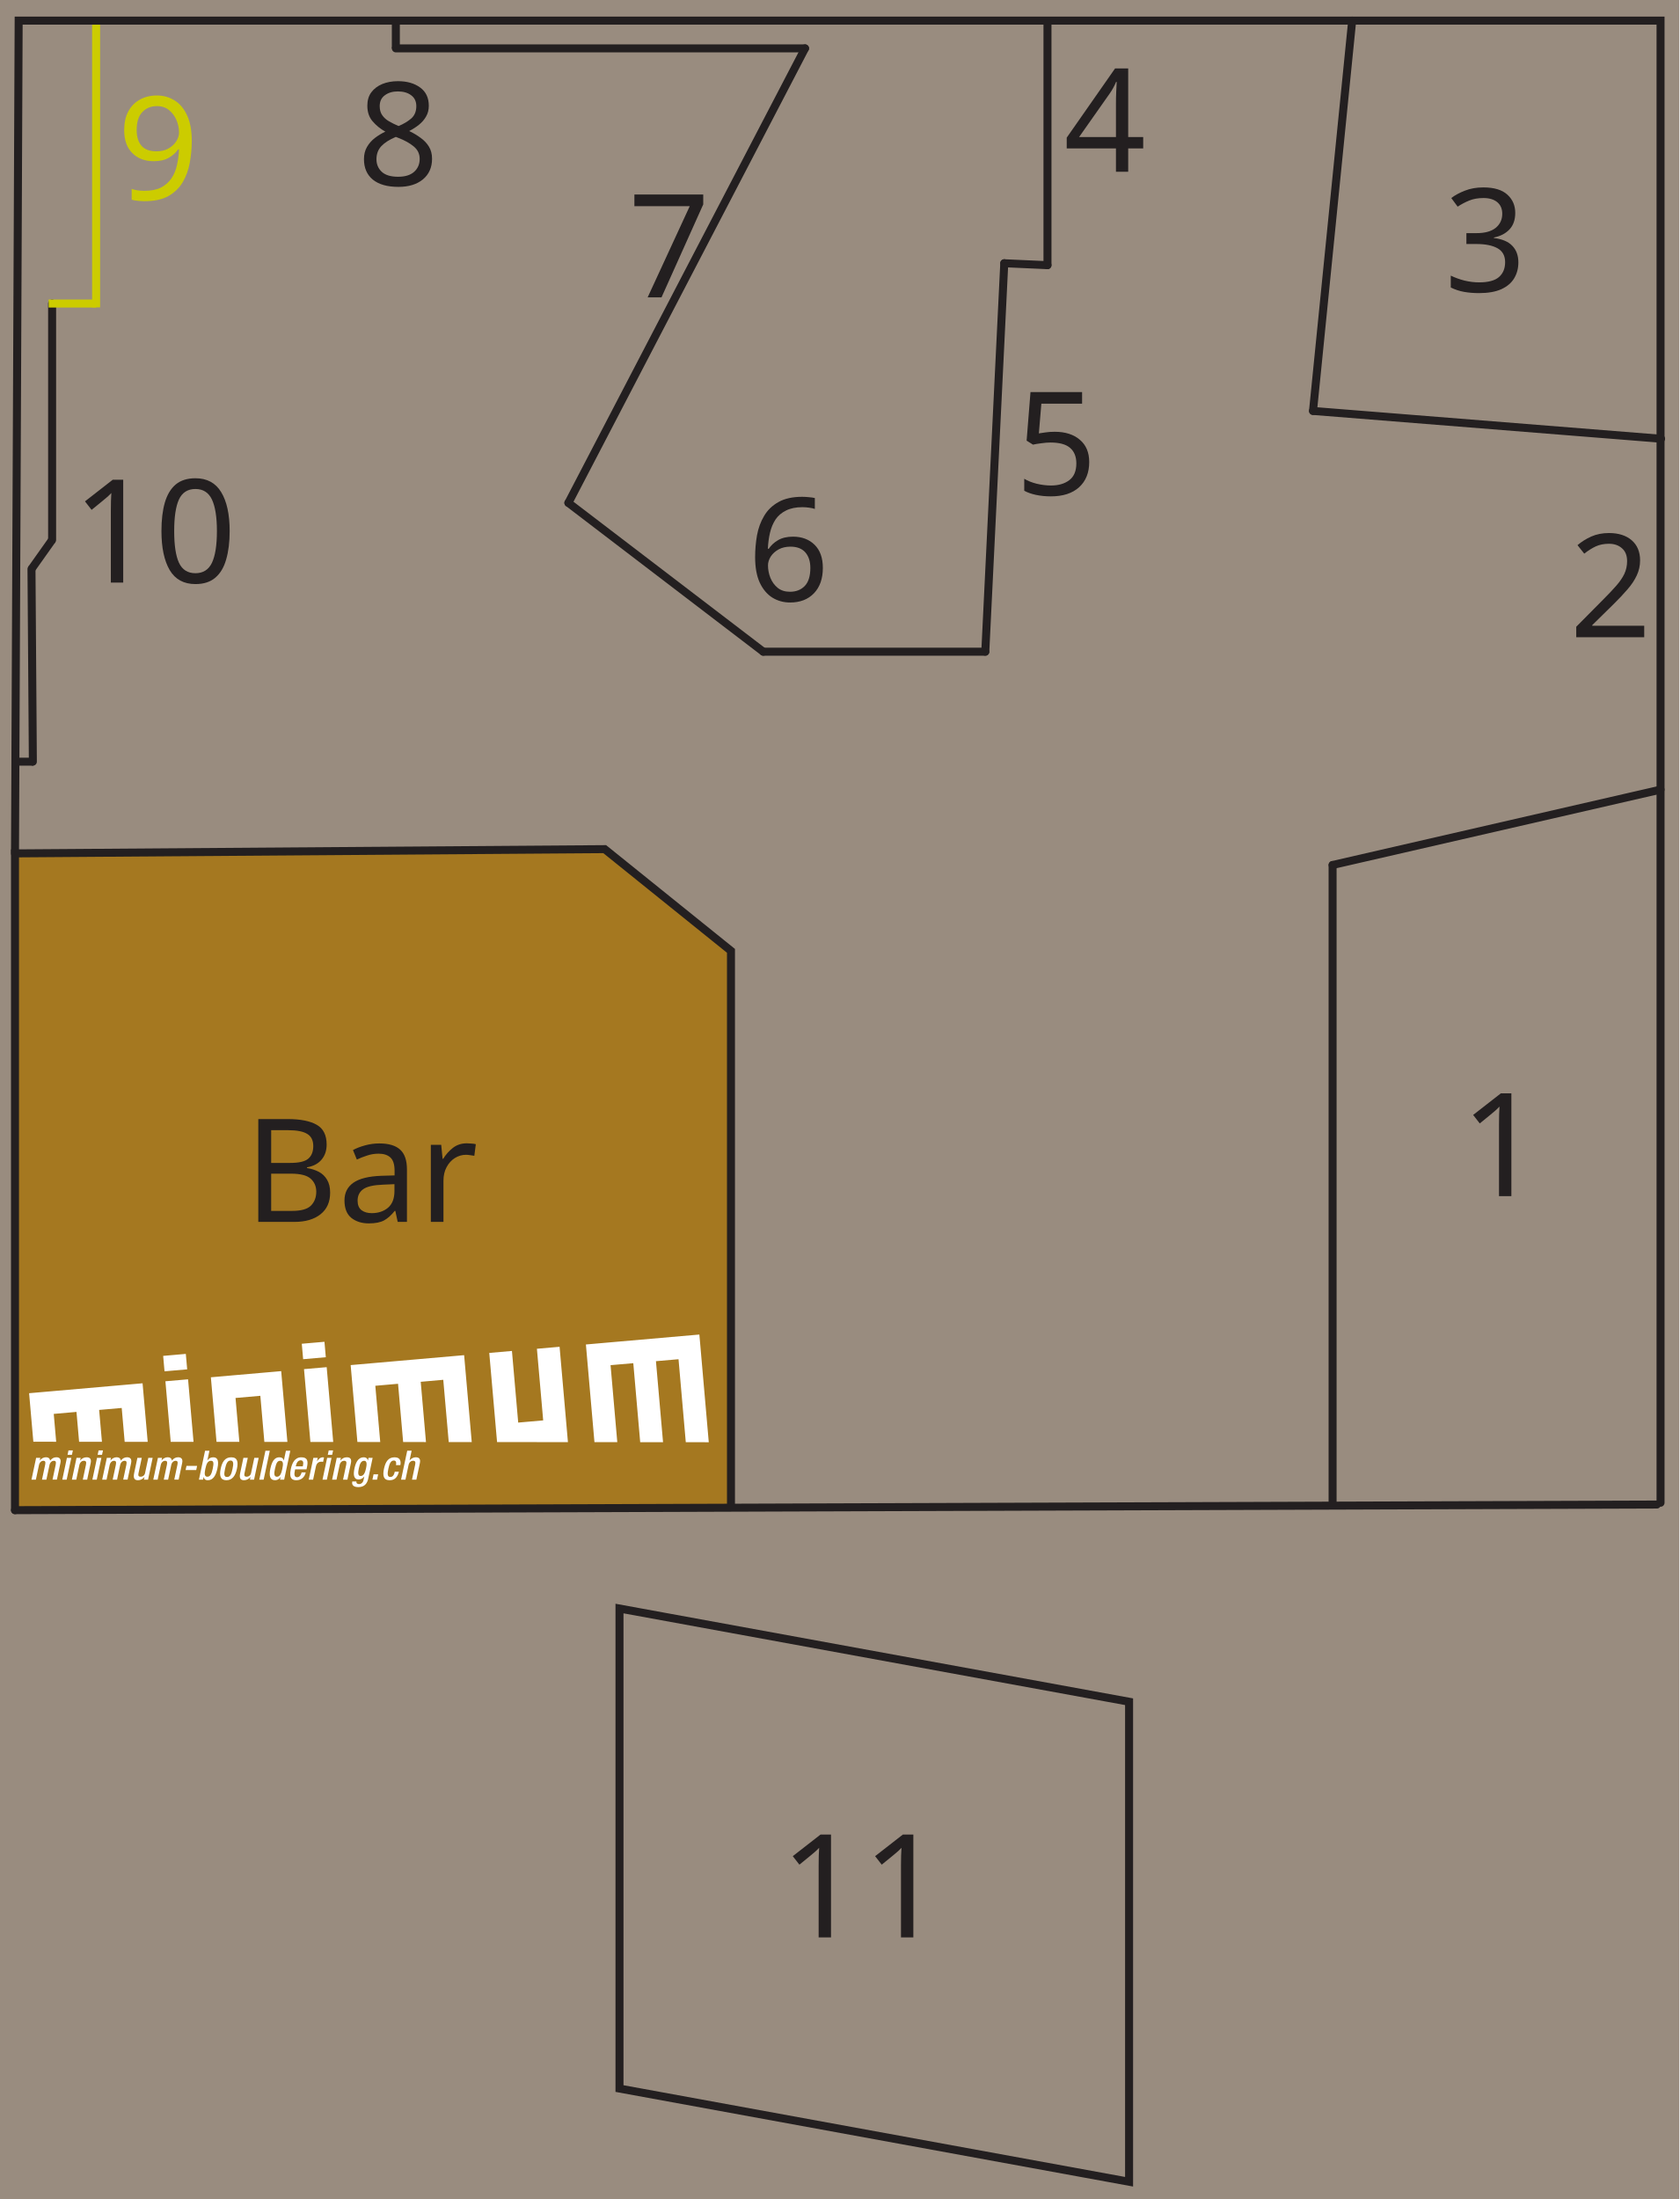
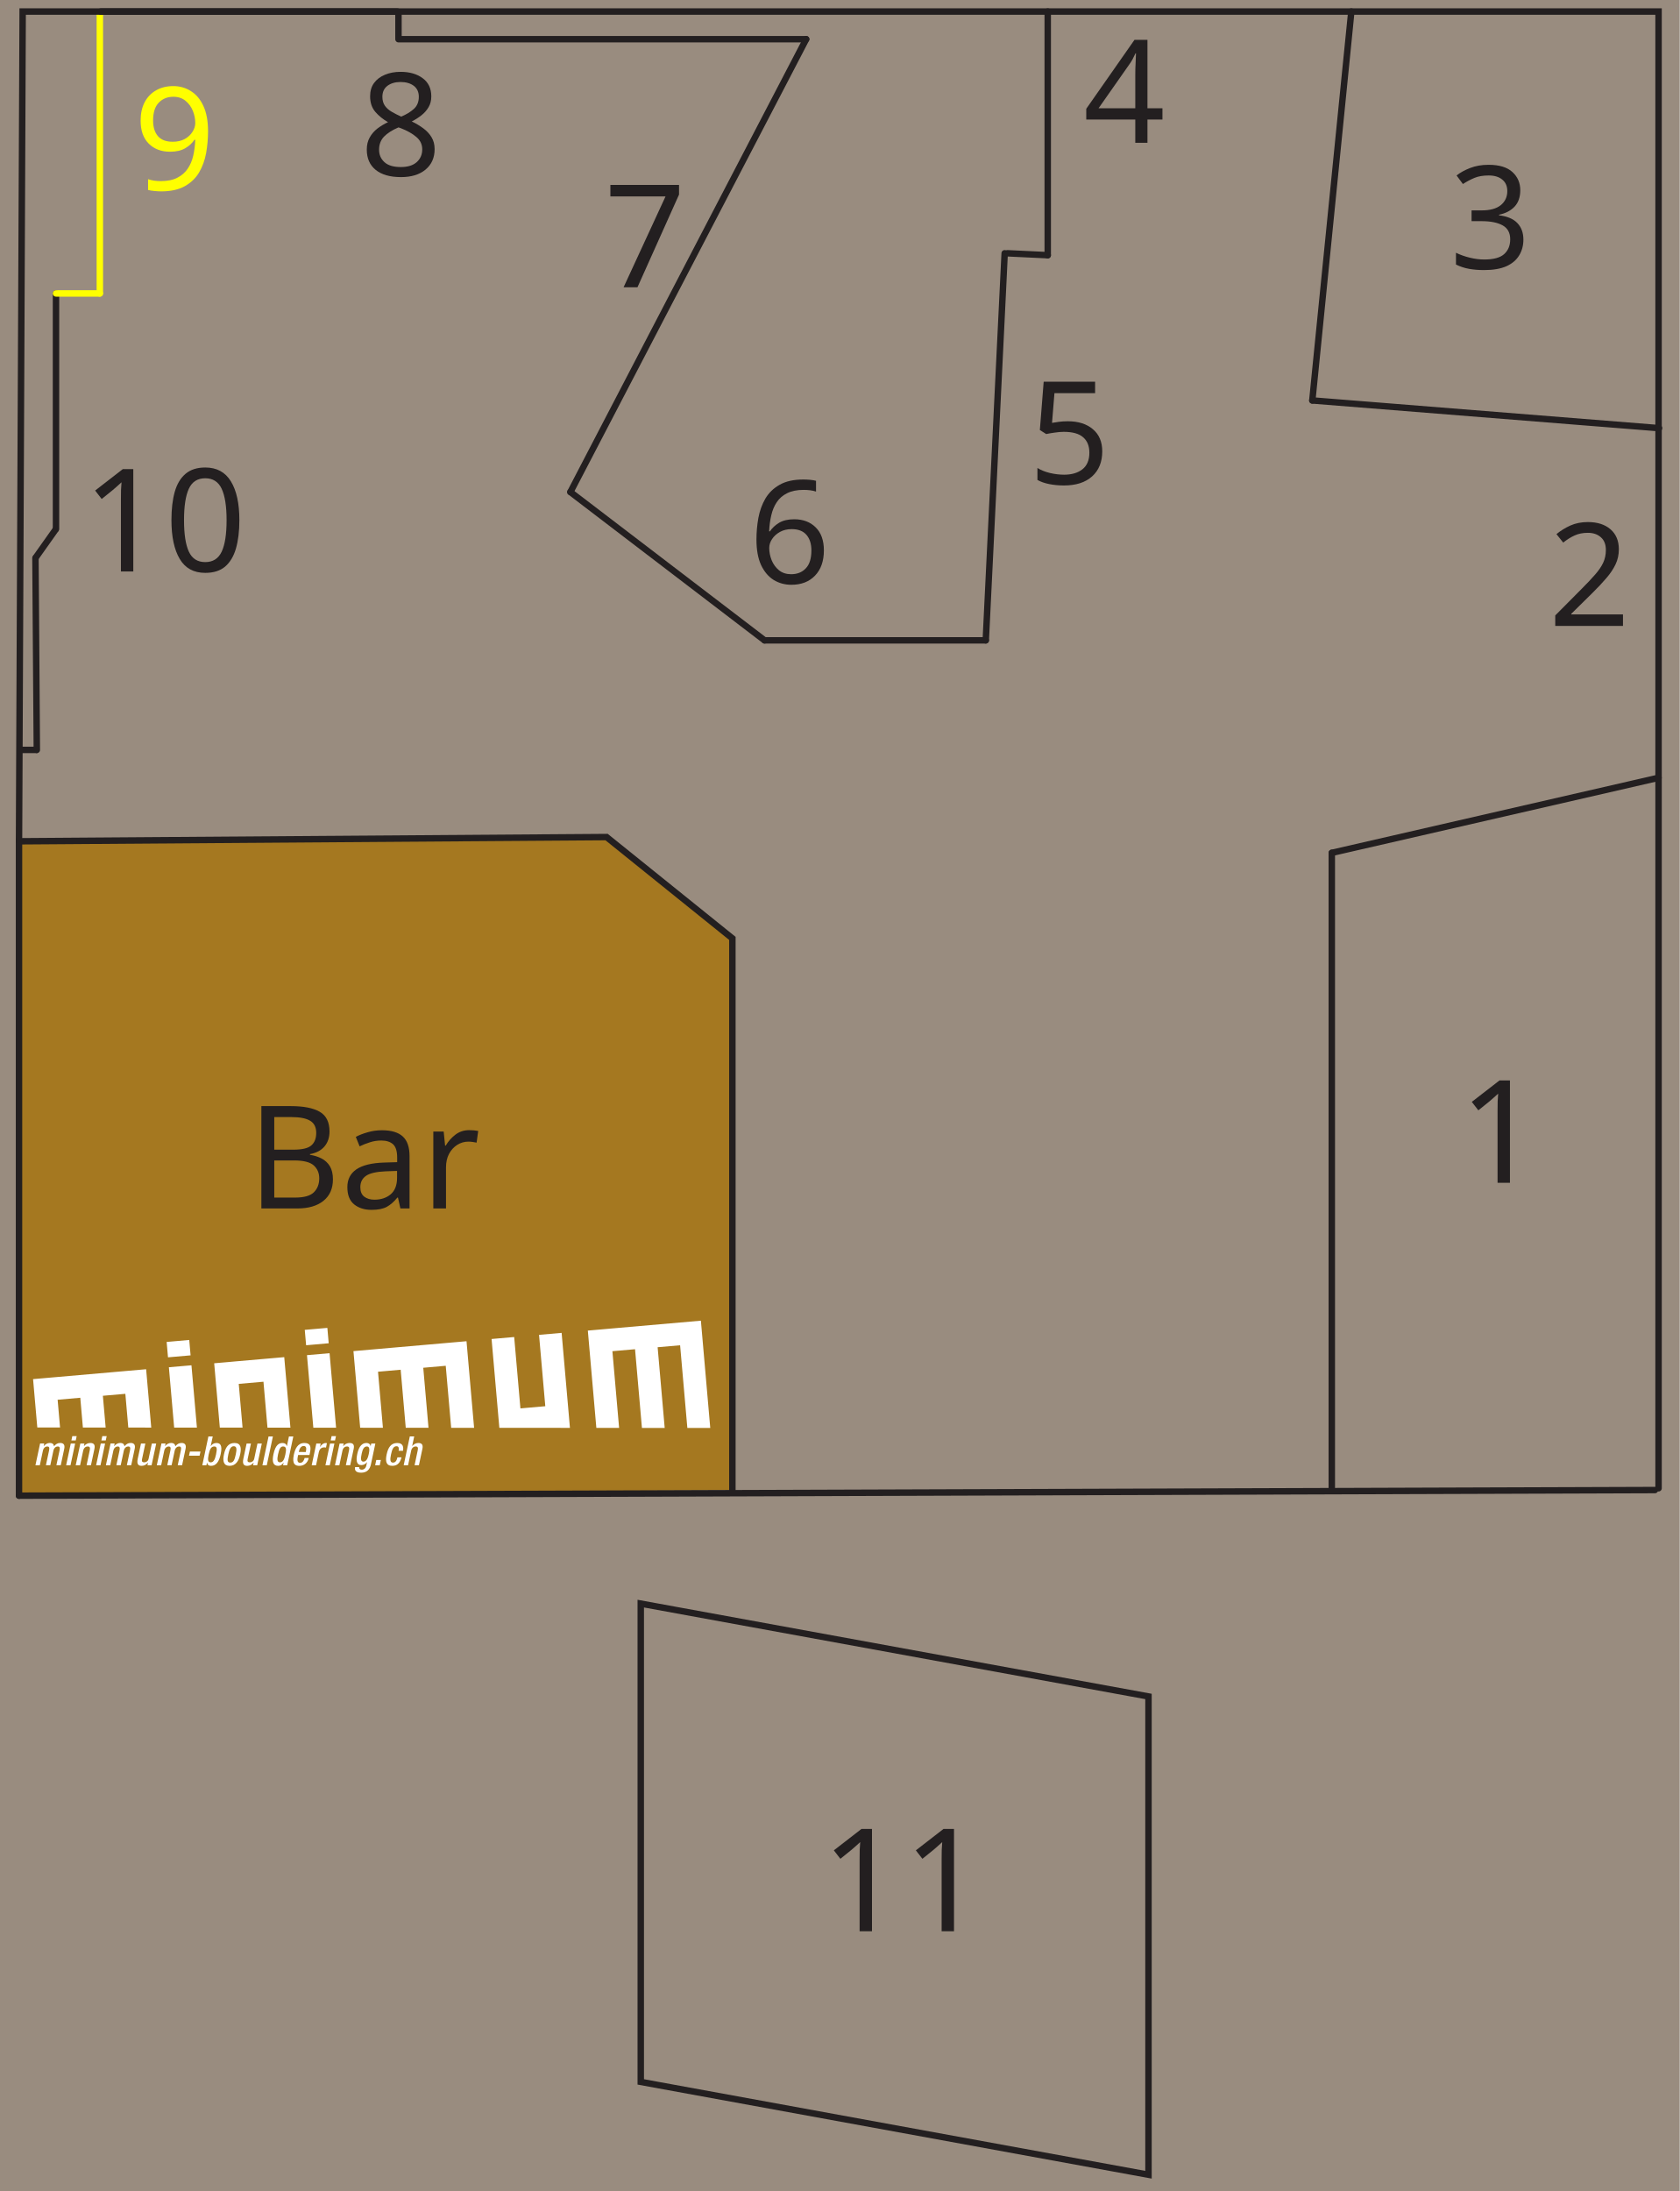
- <svg xmlns="http://www.w3.org/2000/svg" xmlns:xlink="http://www.w3.org/1999/xlink" version="1.1" id="Layer_1" x="0px" y="0px" width="210px" height="275px" viewBox="0 0 210 275" enable-background="new 0 0 210 275" xml:space="preserve">
-   <rect fill="#998C7F" width="210" height="275" />
-   <polyline fill="#A57820" stroke="#231F20" stroke-linecap="round" points="1.875,188.857 1.875,106.723 75.625,106.191   91.415,118.909 91.415,188.152 " />
-   <path fill="none" stroke="#231F20" d="M1.875,94.029" />
-   <path fill="none" stroke="#231F20" d="M1.875,114.418" />
-   <line fill="none" stroke="#231F20" x1="1.926" y1="95.255" x2="4.169" y2="95.253" />
-   <line fill="none" stroke="#231F20" stroke-linecap="round" x1="4.109" y1="95.253" x2="3.938" y2="71.161" />
-   <line fill="none" stroke="#231F20" x1="3.938" y1="71.161" x2="6.517" y2="67.522" />
-   <line fill="none" stroke="#231F20" stroke-linecap="round" x1="6.517" y1="67.522" x2="6.517" y2="37.96" />
-   <line fill="none" stroke="#CCCC00" x1="6.082" y1="37.96" x2="12.02" y2="37.96" />
-   <line fill="none" stroke="#231F20" stroke-linecap="round" x1="71.082" y1="62.886" x2="95.453" y2="81.5" />
-   <line fill="none" stroke="#231F20" stroke-linecap="round" x1="125.593" y1="32.92" x2="130.997" y2="33.161" />
-   <line fill="none" stroke="#231F20" stroke-linecap="round" x1="169.104" y1="2.578" x2="164.205" y2="51.39" />
-   <line fill="none" stroke="#231F20" stroke-linecap="round" x1="164.205" y1="51.39" x2="207.734" y2="54.868" />
-   <line fill="none" stroke="#231F20" stroke-linecap="round" x1="166.653" y1="108.174" x2="166.653" y2="188.152" />
-   <line fill="none" stroke="#231F20" stroke-linecap="round" x1="166.653" y1="108.174" x2="207.667" y2="98.75" />
+ <svg xmlns="http://www.w3.org/2000/svg" xmlns:xlink="http://www.w3.org/1999/xlink" version="1.1" id="Layer_1" x="0px" y="0px" width="260.787px" height="340.158px" viewBox="0 0 260.787 340.158" enable-background="new 0 0 260.787 340.158" xml:space="preserve">
+   <rect fill="#998C7F" width="260.787" height="340.158" />
+   <polyline fill="#A57820" stroke="#231F20" stroke-linecap="round" points="2.952,232.207 2.952,130.612 94.177,129.955   113.708,145.686 113.708,231.334 " />
+   <path fill="none" stroke="#231F20" d="M2.952,114.91" />
+   <path fill="none" stroke="#231F20" d="M2.952,140.13" />
+   <line fill="none" stroke="#231F20" x1="3.016" y1="116.427" x2="5.791" y2="116.425" />
+   <line fill="none" stroke="#231F20" stroke-linecap="round" x1="5.717" y1="116.425" x2="5.504" y2="86.625" />
+   <line fill="none" stroke="#231F20" x1="5.504" y1="86.625" x2="8.695" y2="82.124" />
+   <line fill="none" stroke="#231F20" stroke-linecap="round" x1="8.695" y1="82.124" x2="8.695" y2="45.557" />
+   <line fill="none" stroke="#FFFF00" stroke-linecap="round" x1="8.695" y1="45.557" x2="15.501" y2="45.557" />
+   <line fill="none" stroke="#FFFF00" stroke-linecap="round" x1="15.501" y1="45.557" x2="15.501" y2="2.229" />
+   <line fill="none" stroke="#231F20" stroke-linecap="round" x1="61.866" y1="2.229" x2="61.866" y2="5.79" />
+   <line fill="none" stroke="#231F20" stroke-linecap="round" x1="61.866" y1="6.084" x2="125.163" y2="6.084" />
+   <line fill="none" stroke="#231F20" stroke-linecap="round" x1="125.163" y1="6.084" x2="88.557" y2="76.388" />
+   <line fill="none" stroke="#231F20" stroke-linecap="round" x1="88.557" y1="76.388" x2="118.703" y2="99.414" />
+   <line fill="none" stroke="#231F20" stroke-linecap="round" x1="118.703" y1="99.414" x2="153.048" y2="99.414" />
+   <line fill="none" stroke="#231F20" stroke-linecap="round" x1="153.048" y1="99.414" x2="155.983" y2="39.323" />
+   <line fill="none" stroke="#231F20" stroke-linecap="round" x1="156.413" y1="39.323" x2="162.669" y2="39.62" />
+   <line fill="none" stroke="#231F20" stroke-linecap="round" x1="162.669" y1="39.62" x2="162.669" y2="1.792" />
+   <line fill="none" stroke="#231F20" stroke-linecap="round" x1="209.804" y1="1.792" x2="203.745" y2="62.169" />
+   <line fill="none" stroke="#231F20" stroke-linecap="round" x1="203.745" y1="62.169" x2="257.588" y2="66.471" />
+   <line fill="none" stroke="#231F20" stroke-linecap="round" x1="206.772" y1="132.407" x2="206.772" y2="231.334" />
+   <line fill="none" stroke="#231F20" stroke-linecap="round" x1="206.772" y1="132.407" x2="257.504" y2="120.75" />
  <g>
-     <line fill="none" stroke="#231F20" stroke-linecap="round" x1="1.875" y1="188.857" x2="207.209" y2="188.152" />
+     <line fill="none" stroke="#231F20" stroke-linecap="round" x1="2.952" y1="232.207" x2="256.938" y2="231.334" />
+   </g>
+   <g>
+     <text transform="matrix(1 0 0 1 226.5244 183.6323)" fill="#231F20" font-family="'MyriadPro-Regular'" font-size="22.265">1</text>
+   </g>
+   <g>
+     <text transform="matrix(1 0 0 1 159.6641 75.1519)" fill="#231F20" font-family="'MyriadPro-Regular'" font-size="22.265">5</text>
+   </g>
+   <g>
+     <text transform="matrix(1 0 0 1 168.1826 22.1714)" fill="#231F20" font-family="'MyriadPro-Regular'" font-size="22.265">4</text>
+   </g>
+   <g>
+     <text transform="matrix(1 0 0 1 20.7227 29.4917)" fill="#FFFF00" font-family="'MyriadPro-Regular'" font-size="22.265">9</text>
  </g>
  <g>
    <g>
-       <text transform="matrix(1 0 0 1 182.6211 149.5869)" fill="#231F20" font-family="'MyriadPro-Regular'" font-size="18">1</text>
+       <text transform="matrix(1 0 0 1 55.8535 27.2778)" fill="#231F20" font-family="'MyriadPro-Regular'" font-size="22.265">8</text>
    </g>
  </g>
  <g>
    <g>
-       <text transform="matrix(1 0 0 1 126.9512 61.8867)" fill="#231F20" font-family="'MyriadPro-Regular'" font-size="18">5</text>
+       <text transform="matrix(1 0 0 1 93.7842 44.6011)" fill="#231F20" font-family="'MyriadPro-Regular'" font-size="22.265">7</text>
    </g>
  </g>
  <g>
-     <g>
-       <text transform="matrix(1 0 0 1 133.0293 21.4795)" fill="#231F20" font-family="'MyriadPro-Regular'" font-size="18">4</text>
-     </g>
+     <text transform="matrix(1 0 0 1 116.2266 90.5698)" fill="#231F20" font-family="'MyriadPro-Regular'" font-size="22.265">6</text>
  </g>
+   <text transform="matrix(1 0 0 1 12.7891 88.7202)" fill="#231F20" font-family="'MyriadPro-Regular'" font-size="22.265">10</text>
  <g>
-     <text transform="matrix(1 0 0 1 14.624 24.9722)" fill="#CCCC00" font-family="'MyriadPro-Regular'" font-size="18">9</text>
+     <text transform="matrix(1 0 0 1 127.4761 299.8335)" fill="#231F20" font-family="'MyriadPro-Regular'" font-size="22.265">11</text>
  </g>
-   <g>
-     <g>
-       <text transform="matrix(1 0 0 1 44.6421 23.1826)" fill="#231F20" font-family="'MyriadPro-Regular'" font-size="18">8</text>
-     </g>
-   </g>
-   <g>
-     <g>
-       <text transform="matrix(1 0 0 1 78.541 37.187)" fill="#231F20" font-family="'MyriadPro-Regular'" font-size="18">7</text>
-     </g>
-   </g>
-   <g>
-     <g>
-       <text transform="matrix(1 0 0 1 93.4512 75.1597)" fill="#231F20" font-family="'MyriadPro-Regular'" font-size="18">6</text>
-     </g>
-   </g>
-   <text transform="matrix(1 0 0 1 9.0186 72.8555)" fill="#231F20" font-family="'MyriadPro-Regular'" font-size="18">10</text>
-   <g>
-     <text transform="matrix(1 0 0 1 97.5352 242.2832)" fill="#231F20" font-family="'MyriadPro-Regular'" font-size="18">11</text>
-   </g>
-   <polygon fill="none" stroke="#231F20" stroke-linecap="round" points="141.202,272.842 77.473,261.188 77.473,201.158   141.202,212.812 " />
-   <text transform="matrix(1 0 0 1 30.5527 152.8066)" fill="#231F20" font-family="'MyriadPro-Regular'" font-size="18">Bar</text>
+   <polygon fill="none" stroke="#231F20" stroke-linecap="round" points="178.312,337.633 99.483,323.219 99.483,248.965   178.312,263.379 " />
+   <text transform="matrix(1 0 0 1 38.4248 187.6147)" fill="#231F20" font-family="'MyriadPro-Regular'" font-size="22.265">Bar</text>
  <g>
    <defs>
-       <rect id="SVGID_1_" x="3.639" y="166.896" width="85" height="19.078" />
+       <rect id="SVGID_1_" x="5.135" y="205.042" width="105.138" height="23.598" />
    </defs>
    <clipPath id="SVGID_2_">
      <use xlink:href="#SVGID_1_" overflow="visible" />
    </clipPath>
    <g clip-path="url(#SVGID_2_)">
      <g>
        <defs>
-           <rect id="SVGID_3_" x="-42.838" y="49.982" width="178.5" height="252.452" />
+           <rect id="SVGID_3_" x="-52.355" y="60.427" width="220.793" height="312.266" />
        </defs>
        <defs>
-           <rect id="SVGID_4_" x="-42.838" y="49.982" width="178.5" height="252.452" />
+           <rect id="SVGID_4_" x="-52.355" y="60.427" width="220.793" height="312.266" />
        </defs>
        <clipPath id="SVGID_5_">
          <use xlink:href="#SVGID_3_" overflow="visible" />
        </clipPath>
        <clipPath id="SVGID_6_" clip-path="url(#SVGID_5_)">
          <use xlink:href="#SVGID_4_" overflow="visible" />
        </clipPath>
-         <path clip-path="url(#SVGID_6_)" fill="#FFFFFF" d="M88.639,180.36l-1.084-12.417l-0.094-1.05l-11.355,0.994l-0.945,0.084     l-1.888,0.166c0,0,0.425,4.883,1.069,12.212l2.856,0.003l-0.841-9.629l2.842-0.248l0.864,9.88h2.857l-0.887-10.13l2.823-0.245     l0.908,10.378L88.639,180.36z M71.025,180.348l-0.102-1.176l-0.06-0.686l-0.882-10.062l-2.835,0.249l0.785,8.957l-1.952,0.171     l-0.968,0.085l-0.204,0.02l-0.783-8.96l-2.837,0.247l0.88,10.062l0.061,0.688l0.034,0.398L71.025,180.348z M58.996,180.34     l-0.952-10.868l-14.191,1.242c0,0,0.318,3.63,0.843,9.616l2.856,0.003l-0.615-7.032l2.843-0.25l0.637,7.282l2.856,0.005     l-0.658-7.535l2.82-0.249l0.683,7.786H58.996z M41.672,180.326l-0.817-9.353l-2.836,0.246l0.798,9.104L41.672,180.326z      M37.911,169.978l2.835-0.249l-0.169-1.93l-2.836,0.247L37.911,169.978z M35.942,180.322l-0.623-7.099l-0.061-0.686l-0.092-1.068     l-1.069,0.094l-1.207,0.105l-3.684,0.321l-0.945,0.086l-1.89,0.164l0.708,8.075l2.855,0.001l-0.479-5.489l3.103-0.271     l0.503,5.762L35.942,180.322z M24.204,180.314l-0.685-7.822l-2.833,0.246l0.663,7.574L24.204,180.314z M20.574,171.494     l2.835-0.248l-0.17-1.933l-2.834,0.25L20.574,171.494z M18.472,180.31l-0.55-6.275l-0.092-1.046l-11.357,0.994l-0.943,0.082     l-1.89,0.165c0,0,0.228,2.596,0.53,6.07l2.856,0.001l-0.304-3.483l2.843-0.249l0.326,3.735l2.858,0.002l-0.35-3.986l2.822-0.245     l0.37,4.234L18.472,180.31z" />
-         <path clip-path="url(#SVGID_6_)" fill="#FFFFFF" d="M3.937,185.042h0.549l0.389-1.831c0.074-0.355,0.325-0.532,0.542-0.532     c0.229,0,0.307,0.135,0.232,0.492l-0.397,1.869h0.55l0.389-1.829c0.073-0.356,0.325-0.532,0.548-0.532s0.3,0.135,0.226,0.491     l-0.397,1.868h0.548l0.44-2.073c0.113-0.526-0.125-0.724-0.51-0.724c-0.328,0-0.562,0.153-0.776,0.415     c-0.033-0.228-0.156-0.415-0.545-0.415c-0.259,0-0.549,0.147-0.736,0.39H4.971l0.069-0.319H4.518L3.937,185.042z M7.79,185.042     h0.547l0.581-2.728h-0.55L7.79,185.042z M8.449,181.93h0.547l0.116-0.547H8.565L8.449,181.93z M8.991,185.042h0.547l0.389-1.831     c0.076-0.355,0.325-0.532,0.55-0.532c0.273,0,0.351,0.135,0.273,0.492l-0.395,1.869h0.547l0.438-2.06     c0.116-0.549-0.106-0.736-0.523-0.736c-0.302,0-0.593,0.146-0.781,0.39h-0.015l0.067-0.321H9.571L8.991,185.042z M11.552,185.042     h0.549l0.578-2.728h-0.546L11.552,185.042z M12.213,181.93h0.547l0.119-0.547h-0.549L12.213,181.93z M12.779,185.042h0.548     l0.388-1.831c0.077-0.355,0.326-0.532,0.544-0.532c0.227,0,0.305,0.135,0.231,0.492l-0.399,1.869h0.548l0.389-1.829     c0.077-0.356,0.325-0.532,0.551-0.532c0.225,0,0.301,0.135,0.225,0.491l-0.396,1.868h0.547l0.441-2.073     c0.113-0.526-0.125-0.724-0.509-0.724c-0.329,0-0.566,0.153-0.779,0.415c-0.031-0.228-0.153-0.415-0.545-0.415     c-0.259,0-0.547,0.147-0.736,0.39h-0.016l0.067-0.319h-0.517L12.779,185.042z M17.997,185.042h0.517l0.578-2.728h-0.546     l-0.406,1.905c-0.064,0.305-0.309,0.455-0.542,0.455c-0.233,0-0.349-0.1-0.283-0.402l0.415-1.958h-0.548l-0.404,1.905     c-0.15,0.704,0.084,0.893,0.488,0.893c0.302,0,0.593-0.148,0.782-0.392h0.016L17.997,185.042z M19.168,185.042h0.546l0.39-1.831     c0.074-0.355,0.326-0.532,0.543-0.532c0.226,0,0.306,0.135,0.229,0.492l-0.395,1.869h0.545l0.39-1.829     c0.074-0.356,0.325-0.532,0.548-0.532c0.225,0,0.301,0.135,0.226,0.491l-0.396,1.868h0.546l0.441-2.073     c0.113-0.526-0.125-0.724-0.508-0.724c-0.329,0-0.565,0.153-0.778,0.415c-0.033-0.228-0.155-0.415-0.545-0.415     c-0.259,0-0.55,0.147-0.738,0.39h-0.013l0.067-0.319h-0.516L19.168,185.042z M23.211,183.837h1.329l0.111-0.518h-1.327     L23.211,183.837z M24.879,185.042h0.517l0.069-0.335h0.01c0.032,0.175,0.122,0.405,0.511,0.405c0.638,0,1.006-0.532,1.204-1.471     c0.259-1.21-0.128-1.396-0.544-1.396c-0.294,0-0.547,0.146-0.7,0.39h-0.012l0.258-1.209h-0.547L24.879,185.042z M25.675,183.709     c0.14-0.653,0.295-1.028,0.715-1.028c0.316,0,0.374,0.253,0.216,0.989c-0.131,0.616-0.295,1.005-0.675,1.005     C25.559,184.675,25.553,184.293,25.675,183.709 M27.599,183.678c-0.182,0.847-0.048,1.435,0.709,1.435     c0.759,0,1.144-0.588,1.323-1.435c0.18-0.847,0.083-1.433-0.714-1.433C28.126,182.245,27.777,182.831,27.599,183.678      M28.146,183.678c0.129-0.604,0.289-1.028,0.685-1.028c0.399,0,0.381,0.424,0.251,1.028c-0.147,0.695-0.289,1.029-0.688,1.029     C27.998,184.707,27.998,184.373,28.146,183.678 M31.255,185.042h0.517l0.578-2.728h-0.547l-0.404,1.905     c-0.065,0.305-0.311,0.455-0.544,0.455c-0.231,0-0.35-0.1-0.284-0.402l0.417-1.958H30.44l-0.405,1.905     c-0.148,0.704,0.084,0.893,0.491,0.893c0.302,0,0.593-0.148,0.781-0.392h0.016L31.255,185.042z M32.425,185.042h0.547l0.77-3.617     h-0.547L32.425,185.042z M35.019,185.042h0.517l0.77-3.617h-0.549l-0.257,1.21h-0.011c-0.05-0.244-0.242-0.39-0.537-0.39     c-0.413,0-0.879,0.187-1.137,1.396c-0.2,0.938-0.058,1.468,0.58,1.468c0.388,0,0.575-0.228,0.682-0.406h0.011L35.019,185.042z      M35.302,183.709c-0.125,0.584-0.292,0.966-0.666,0.966c-0.379,0-0.378-0.389-0.247-1.005c0.156-0.736,0.323-0.989,0.636-0.989     C35.444,182.681,35.44,183.056,35.302,183.709 M38.333,183.749l0.061-0.29c0.161-0.759,0.055-1.214-0.704-1.214     c-0.856,0-1.17,0.758-1.321,1.474c-0.268,1.261,0.255,1.394,0.702,1.394c0.594,0,1.037-0.381,1.165-0.983h-0.517     c-0.034,0.161-0.173,0.607-0.565,0.607c-0.407,0-0.356-0.464-0.277-0.83l0.032-0.157H38.333L38.333,183.749z M36.987,183.374     l0.014-0.055c0.074-0.355,0.254-0.698,0.603-0.698c0.31,0,0.365,0.265,0.293,0.606l-0.032,0.147L36.987,183.374L36.987,183.374z      M38.61,185.042h0.547l0.347-1.634c0.107-0.506,0.431-0.616,0.678-0.616c0.094,0,0.184,0.021,0.223,0.031l0.118-0.558     c-0.034-0.01-0.067-0.02-0.128-0.02c-0.309,0-0.552,0.191-0.739,0.495h-0.009l0.092-0.426h-0.55L38.61,185.042z M40.334,185.042     h0.545l0.581-2.728h-0.548L40.334,185.042z M40.994,181.93h0.547l0.117-0.547H41.11L40.994,181.93z M41.534,185.042h0.549     l0.39-1.831c0.074-0.355,0.325-0.532,0.548-0.532c0.276,0,0.352,0.135,0.276,0.492l-0.396,1.869h0.546l0.437-2.06     c0.117-0.549-0.104-0.736-0.519-0.736c-0.305,0-0.595,0.146-0.783,0.39h-0.017l0.067-0.321h-0.517L41.534,185.042z      M44.054,185.275c-0.046,0.223-0.059,0.698,0.753,0.698c0.734,0,1.104-0.399,1.244-1.063l0.551-2.596h-0.517l-0.072,0.335h-0.008     c-0.008-0.198-0.193-0.404-0.513-0.404c-0.775,0-1.039,0.805-1.165,1.402c-0.158,0.743-0.115,1.372,0.523,1.372     c0.265,0,0.548-0.138,0.698-0.374h0.008l-0.092,0.441c-0.067,0.312-0.287,0.511-0.57,0.511c-0.243,0-0.36-0.157-0.325-0.326     h-0.515V185.275z M44.886,183.591c0.107-0.505,0.261-0.912,0.656-0.912c0.38,0,0.33,0.492,0.236,0.938     c-0.091,0.43-0.252,0.968-0.676,0.968C44.697,184.585,44.789,184.058,44.886,183.591 M46.575,185.042h0.578l0.141-0.669h-0.577     L46.575,185.042z M49.371,184.047c-0.088,0.411-0.254,0.664-0.556,0.66c-0.396,0-0.374-0.427-0.247-1.029     c0.128-0.604,0.289-1.028,0.683-1.028c0.323-0.01,0.323,0.319,0.27,0.573h0.547c0.071-0.34,0.088-0.989-0.729-0.978     c-0.791,0-1.137,0.586-1.319,1.433c-0.18,0.847-0.082,1.435,0.709,1.435c0.673,0,0.984-0.413,1.158-1.065H49.371z      M50.157,185.042h0.549l0.39-1.831c0.073-0.355,0.325-0.532,0.549-0.532c0.274,0,0.352,0.135,0.275,0.492l-0.396,1.869h0.545     l0.438-2.06c0.117-0.549-0.106-0.736-0.52-0.736c-0.279,0-0.547,0.141-0.749,0.374l-0.012-0.011l0.253-1.186h-0.552     L50.157,185.042z" />
+         <path clip-path="url(#SVGID_6_)" fill="#FFFFFF" d="M110.273,221.696l-1.34-15.357l-0.116-1.3l-14.046,1.229l-1.169,0.104     l-2.336,0.205c0,0,0.525,6.04,1.322,15.106l3.533,0.003l-1.041-11.91l3.516-0.307l1.069,12.221h3.534l-1.097-12.53l3.491-0.304     l1.123,12.837L110.273,221.696z M88.487,221.68l-0.126-1.454l-0.074-0.847l-1.09-12.447l-3.507,0.308l0.971,11.079l-2.414,0.212     l-1.197,0.105l-0.251,0.023l-0.968-11.083l-3.51,0.306l1.089,12.445l0.075,0.851l0.042,0.493L88.487,221.68z M73.607,221.671     l-1.178-13.443l-17.553,1.537c0,0,0.393,4.489,1.042,11.895l3.533,0.003l-0.761-8.698l3.517-0.31l0.788,9.008l3.533,0.006     l-0.813-9.32l3.488-0.309l0.845,9.632H73.607z M52.179,221.654l-1.011-11.568l-3.508,0.305l0.987,11.262L52.179,221.654z      M47.527,208.854l3.507-0.309l-0.209-2.387l-3.508,0.306L47.527,208.854z M45.091,221.65l-0.77-8.781l-0.076-0.848l-0.113-1.321     l-1.322,0.116l-1.494,0.13l-4.556,0.397l-1.168,0.106l-2.338,0.203l0.875,9.988l3.531,0.001l-0.593-6.79l3.837-0.336l0.623,7.128     L45.091,221.65z M30.572,221.639l-0.847-9.675l-3.505,0.304l0.82,9.369L30.572,221.639z M26.083,210.729l3.507-0.307l-0.21-2.391     l-3.505,0.31L26.083,210.729z M23.482,221.634l-0.681-7.763l-0.114-1.294l-14.048,1.229l-1.167,0.102l-2.337,0.204     c0,0,0.282,3.211,0.656,7.509l3.533,0.001l-0.376-4.308l3.517-0.309l0.403,4.62l3.536,0.002l-0.433-4.93l3.491-0.304l0.457,5.238     L23.482,221.634z" />
+         <path clip-path="url(#SVGID_6_)" fill="#FFFFFF" d="M5.502,227.488h0.679l0.481-2.266c0.092-0.439,0.403-0.658,0.671-0.658     c0.283,0,0.379,0.166,0.287,0.608l-0.492,2.312h0.68l0.482-2.263c0.09-0.44,0.402-0.658,0.678-0.658s0.371,0.166,0.279,0.607     l-0.492,2.312h0.678l0.544-2.565c0.14-0.65-0.154-0.895-0.631-0.895c-0.406,0-0.695,0.189-0.959,0.514     c-0.041-0.282-0.193-0.514-0.674-0.514c-0.32,0-0.68,0.183-0.91,0.482H6.783l0.086-0.395H6.222L5.502,227.488z M10.269,227.488     h0.677l0.719-3.374h-0.68L10.269,227.488z M11.084,223.637h0.677l0.143-0.676h-0.677L11.084,223.637z M11.755,227.488h0.677     l0.481-2.266c0.094-0.439,0.402-0.658,0.681-0.658c0.338,0,0.435,0.166,0.338,0.608l-0.488,2.312h0.676l0.542-2.547     c0.143-0.679-0.132-0.911-0.647-0.911c-0.374,0-0.733,0.181-0.967,0.481H13.03l0.083-0.396h-0.64L11.755,227.488z      M14.923,227.488h0.679l0.715-3.374h-0.675L14.923,227.488z M15.741,223.637h0.677l0.147-0.676h-0.679L15.741,223.637z      M16.441,227.488h0.677l0.48-2.266c0.095-0.439,0.403-0.658,0.673-0.658c0.281,0,0.377,0.166,0.287,0.608l-0.494,2.312h0.678     l0.481-2.263c0.095-0.44,0.402-0.658,0.681-0.658s0.373,0.166,0.279,0.607l-0.489,2.312h0.677l0.545-2.565     c0.14-0.65-0.155-0.895-0.63-0.895c-0.406,0-0.7,0.189-0.963,0.514c-0.039-0.282-0.189-0.514-0.674-0.514     c-0.32,0-0.677,0.183-0.91,0.482h-0.02l0.083-0.395h-0.639L16.441,227.488z M22.895,227.488h0.64l0.715-3.374h-0.676     l-0.501,2.357c-0.079,0.376-0.382,0.562-0.671,0.562c-0.288,0-0.432-0.123-0.35-0.497l0.513-2.422h-0.678l-0.5,2.357     c-0.187,0.87,0.104,1.103,0.604,1.103c0.374,0,0.733-0.183,0.967-0.484h0.02L22.895,227.488z M24.344,227.488h0.676l0.482-2.266     c0.092-0.439,0.403-0.658,0.672-0.658c0.279,0,0.378,0.166,0.283,0.608l-0.489,2.312h0.675l0.482-2.263     c0.092-0.44,0.402-0.658,0.678-0.658c0.278,0,0.372,0.166,0.28,0.607l-0.49,2.312h0.676l0.545-2.565     c0.14-0.65-0.154-0.895-0.628-0.895c-0.408,0-0.699,0.189-0.963,0.514c-0.041-0.282-0.192-0.514-0.674-0.514     c-0.321,0-0.681,0.183-0.913,0.482h-0.016l0.083-0.395h-0.638L24.344,227.488z M29.344,225.997h1.644l0.138-0.64h-1.642     L29.344,225.997z M31.407,227.488h0.639l0.086-0.415h0.012c0.039,0.217,0.15,0.501,0.631,0.501c0.789,0,1.245-0.657,1.49-1.819     c0.32-1.495-0.158-1.726-0.673-1.726c-0.364,0-0.676,0.181-0.866,0.482h-0.014l0.319-1.496h-0.677L31.407,227.488z      M32.392,225.839c0.173-0.809,0.365-1.273,0.884-1.273c0.392,0,0.463,0.314,0.268,1.225c-0.162,0.763-0.365,1.242-0.835,1.242     C32.248,227.033,32.241,226.561,32.392,225.839 M34.771,225.8c-0.225,1.047-0.059,1.773,0.877,1.773     c0.939,0,1.415-0.727,1.637-1.773c0.222-1.048,0.102-1.772-0.884-1.772C35.423,224.028,34.992,224.752,34.771,225.8      M35.448,225.8c0.159-0.748,0.358-1.271,0.847-1.271c0.494,0,0.471,0.523,0.311,1.271c-0.182,0.86-0.357,1.272-0.852,1.272     C35.266,227.073,35.266,226.661,35.448,225.8 M39.294,227.488h0.639l0.715-3.374h-0.677l-0.5,2.357     c-0.081,0.376-0.384,0.562-0.673,0.562c-0.286,0-0.433-0.123-0.352-0.497l0.517-2.422h-0.677l-0.502,2.357     c-0.183,0.87,0.105,1.103,0.607,1.103c0.374,0,0.733-0.183,0.965-0.484h0.02L39.294,227.488z M40.742,227.488h0.677l0.952-4.475     h-0.676L40.742,227.488z M43.95,227.488h0.639l0.952-4.475h-0.68l-0.317,1.497h-0.014c-0.062-0.302-0.299-0.482-0.664-0.482     c-0.511,0-1.087,0.231-1.407,1.727c-0.247,1.162-0.071,1.816,0.717,1.816c0.48,0,0.712-0.281,0.844-0.502h0.013L43.95,227.488z      M44.299,225.839c-0.155,0.722-0.361,1.193-0.824,1.193c-0.469,0-0.467-0.479-0.305-1.242c0.193-0.91,0.399-1.225,0.786-1.225     C44.476,224.566,44.471,225.031,44.299,225.839 M48.05,225.888l0.075-0.358c0.199-0.939,0.068-1.502-0.87-1.502     c-1.059,0-1.447,0.938-1.635,1.823c-0.331,1.559,0.316,1.723,0.869,1.723c0.734,0,1.283-0.471,1.44-1.216H47.29     c-0.042,0.199-0.215,0.752-0.7,0.752c-0.503,0-0.44-0.574-0.343-1.027l0.04-0.194H48.05L48.05,225.888z M46.385,225.424     l0.017-0.067c0.091-0.44,0.314-0.864,0.746-0.864c0.383,0,0.451,0.327,0.362,0.751l-0.039,0.182L46.385,225.424L46.385,225.424z      M48.392,227.488h0.677l0.428-2.021c0.133-0.625,0.533-0.762,0.839-0.762c0.116,0,0.227,0.024,0.276,0.038l0.146-0.689     c-0.042-0.013-0.083-0.024-0.158-0.024c-0.382,0-0.684,0.237-0.914,0.613h-0.011l0.113-0.527h-0.68L48.392,227.488z      M50.525,227.488h0.674l0.718-3.374h-0.678L50.525,227.488z M51.341,223.637h0.676l0.145-0.676h-0.678L51.341,223.637z      M52.008,227.488h0.678l0.482-2.266c0.091-0.439,0.402-0.658,0.677-0.658c0.342,0,0.436,0.166,0.342,0.608l-0.491,2.312h0.675     l0.541-2.547c0.145-0.679-0.129-0.911-0.642-0.911c-0.377,0-0.736,0.181-0.968,0.481h-0.021l0.083-0.396h-0.64L52.008,227.488z      M55.125,227.776c-0.058,0.276-0.072,0.863,0.932,0.863c0.908,0,1.366-0.493,1.538-1.314l0.681-3.211h-0.639l-0.09,0.415h-0.01     c-0.011-0.246-0.239-0.501-0.634-0.501c-0.958,0-1.285,0.995-1.44,1.734c-0.196,0.919-0.143,1.697,0.646,1.697     c0.328,0,0.678-0.17,0.864-0.462h0.011l-0.114,0.546c-0.083,0.386-0.355,0.632-0.706,0.632c-0.3,0-0.446-0.195-0.402-0.404     h-0.638V227.776z M56.154,225.693c0.132-0.624,0.322-1.129,0.811-1.129c0.471,0,0.409,0.608,0.292,1.161     c-0.113,0.532-0.312,1.197-0.836,1.197C55.92,226.922,56.035,226.27,56.154,225.693 M58.244,227.488h0.715l0.173-0.827h-0.713     L58.244,227.488z M61.703,226.257c-0.109,0.508-0.314,0.821-0.688,0.815c-0.489,0-0.462-0.527-0.305-1.272     c0.158-0.748,0.357-1.271,0.845-1.271c0.399-0.013,0.399,0.395,0.333,0.708h0.677c0.088-0.42,0.109-1.224-0.902-1.209     c-0.979,0-1.407,0.725-1.632,1.772c-0.223,1.047-0.101,1.773,0.877,1.773c0.833,0,1.217-0.51,1.432-1.316H61.703z      M62.675,227.488h0.679l0.482-2.266c0.09-0.439,0.401-0.658,0.679-0.658c0.339,0,0.435,0.166,0.34,0.608l-0.49,2.312h0.674     l0.542-2.547c0.145-0.679-0.132-0.911-0.644-0.911c-0.345,0-0.677,0.174-0.926,0.463l-0.014-0.014l0.312-1.466h-0.683     L62.675,227.488z" />
      </g>
    </g>
  </g>
  <g>
-     <g>
-       <text transform="matrix(1 0 0 1 180.6211 36.4683)" fill="#231F20" font-family="'MyriadPro-Regular'" font-size="18">3</text>
-     </g>
+     <text transform="matrix(1 0 0 1 225.0508 41.7104)" fill="#231F20" font-family="'MyriadPro-Regular'" font-size="22.265">3</text>
  </g>
+   <text transform="matrix(1 0 0 1 240.4023 97.1743)" fill="#231F20" font-family="'MyriadPro-Regular'" font-size="22.265">2</text>
  <g>
-     <text transform="matrix(1 0 0 1 196.2656 79.6904)" fill="#231F20" font-family="'MyriadPro-Regular'" font-size="18">2</text>
+     <polyline fill="none" stroke="#231F20" stroke-linecap="round" points="257.504,231.058 257.504,1.792 3.519,1.792 2.952,130.612     " />
+     <path fill="none" stroke="#231F20" d="M256.606,231.93" />
  </g>
-   <g>
-     <polyline fill="none" stroke="#231F20" stroke-linecap="round" points="207.667,187.929 207.667,2.578 2.333,2.578 1.875,106.723     " />
-     <path fill="none" stroke="#231F20" d="M206.941,188.634" />
-   </g>
-   <line fill="none" stroke="#231F20" stroke-linecap="round" x1="130.997" y1="33.161" x2="130.997" y2="2.917" />
-   <line fill="none" stroke="#231F20" stroke-linecap="round" x1="123.22" y1="81.5" x2="125.593" y2="32.92" />
-   <line fill="none" stroke="#231F20" stroke-linecap="round" x1="95.453" y1="81.5" x2="123.22" y2="81.5" />
-   <line fill="none" stroke="#231F20" stroke-linecap="round" x1="100.676" y1="6.049" x2="71.082" y2="62.886" />
-   <line fill="none" stroke="#231F20" x1="49.503" y1="2.438" x2="49.503" y2="6.062" />
-   <line fill="none" stroke="#231F20" stroke-linecap="round" x1="49.503" y1="6.049" x2="100.676" y2="6.049" />
-   <line fill="none" stroke="#CCCC00" x1="12.02" y1="38.438" x2="12.02" y2="3.094" />
+   <line fill="none" stroke="#231F20" stroke-linecap="round" x1="15.632" y1="1.792" x2="61.707" y2="1.792" />
</svg>
